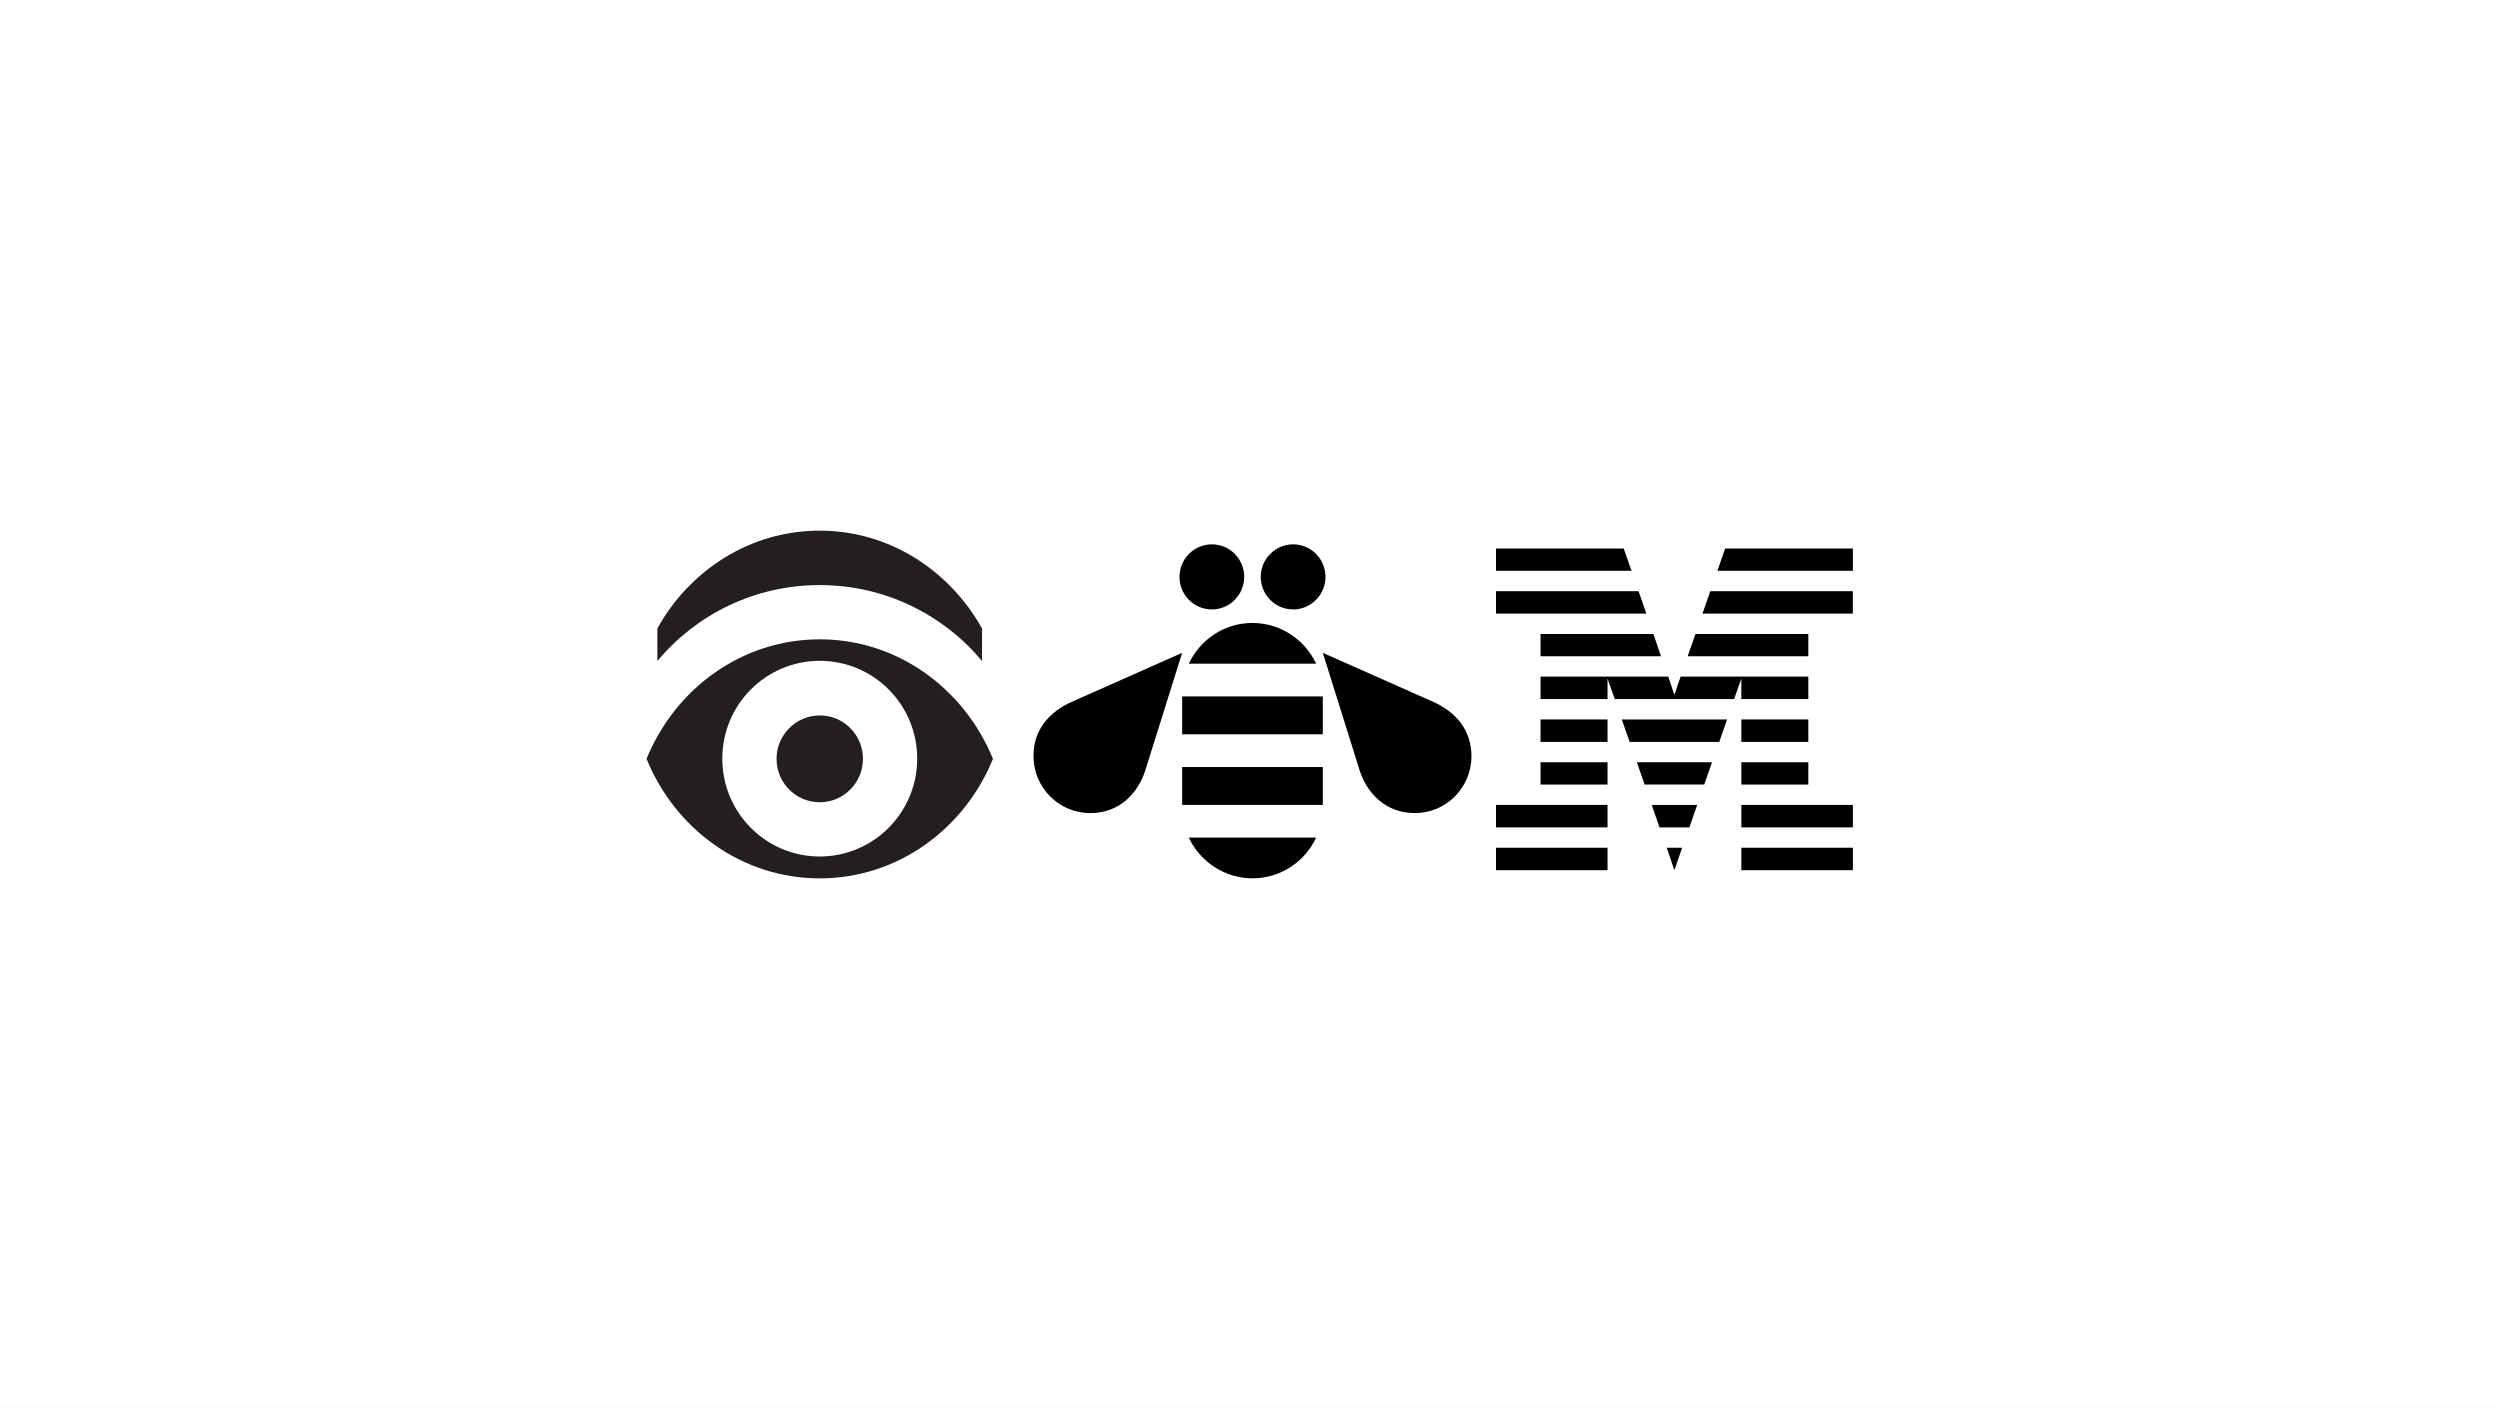
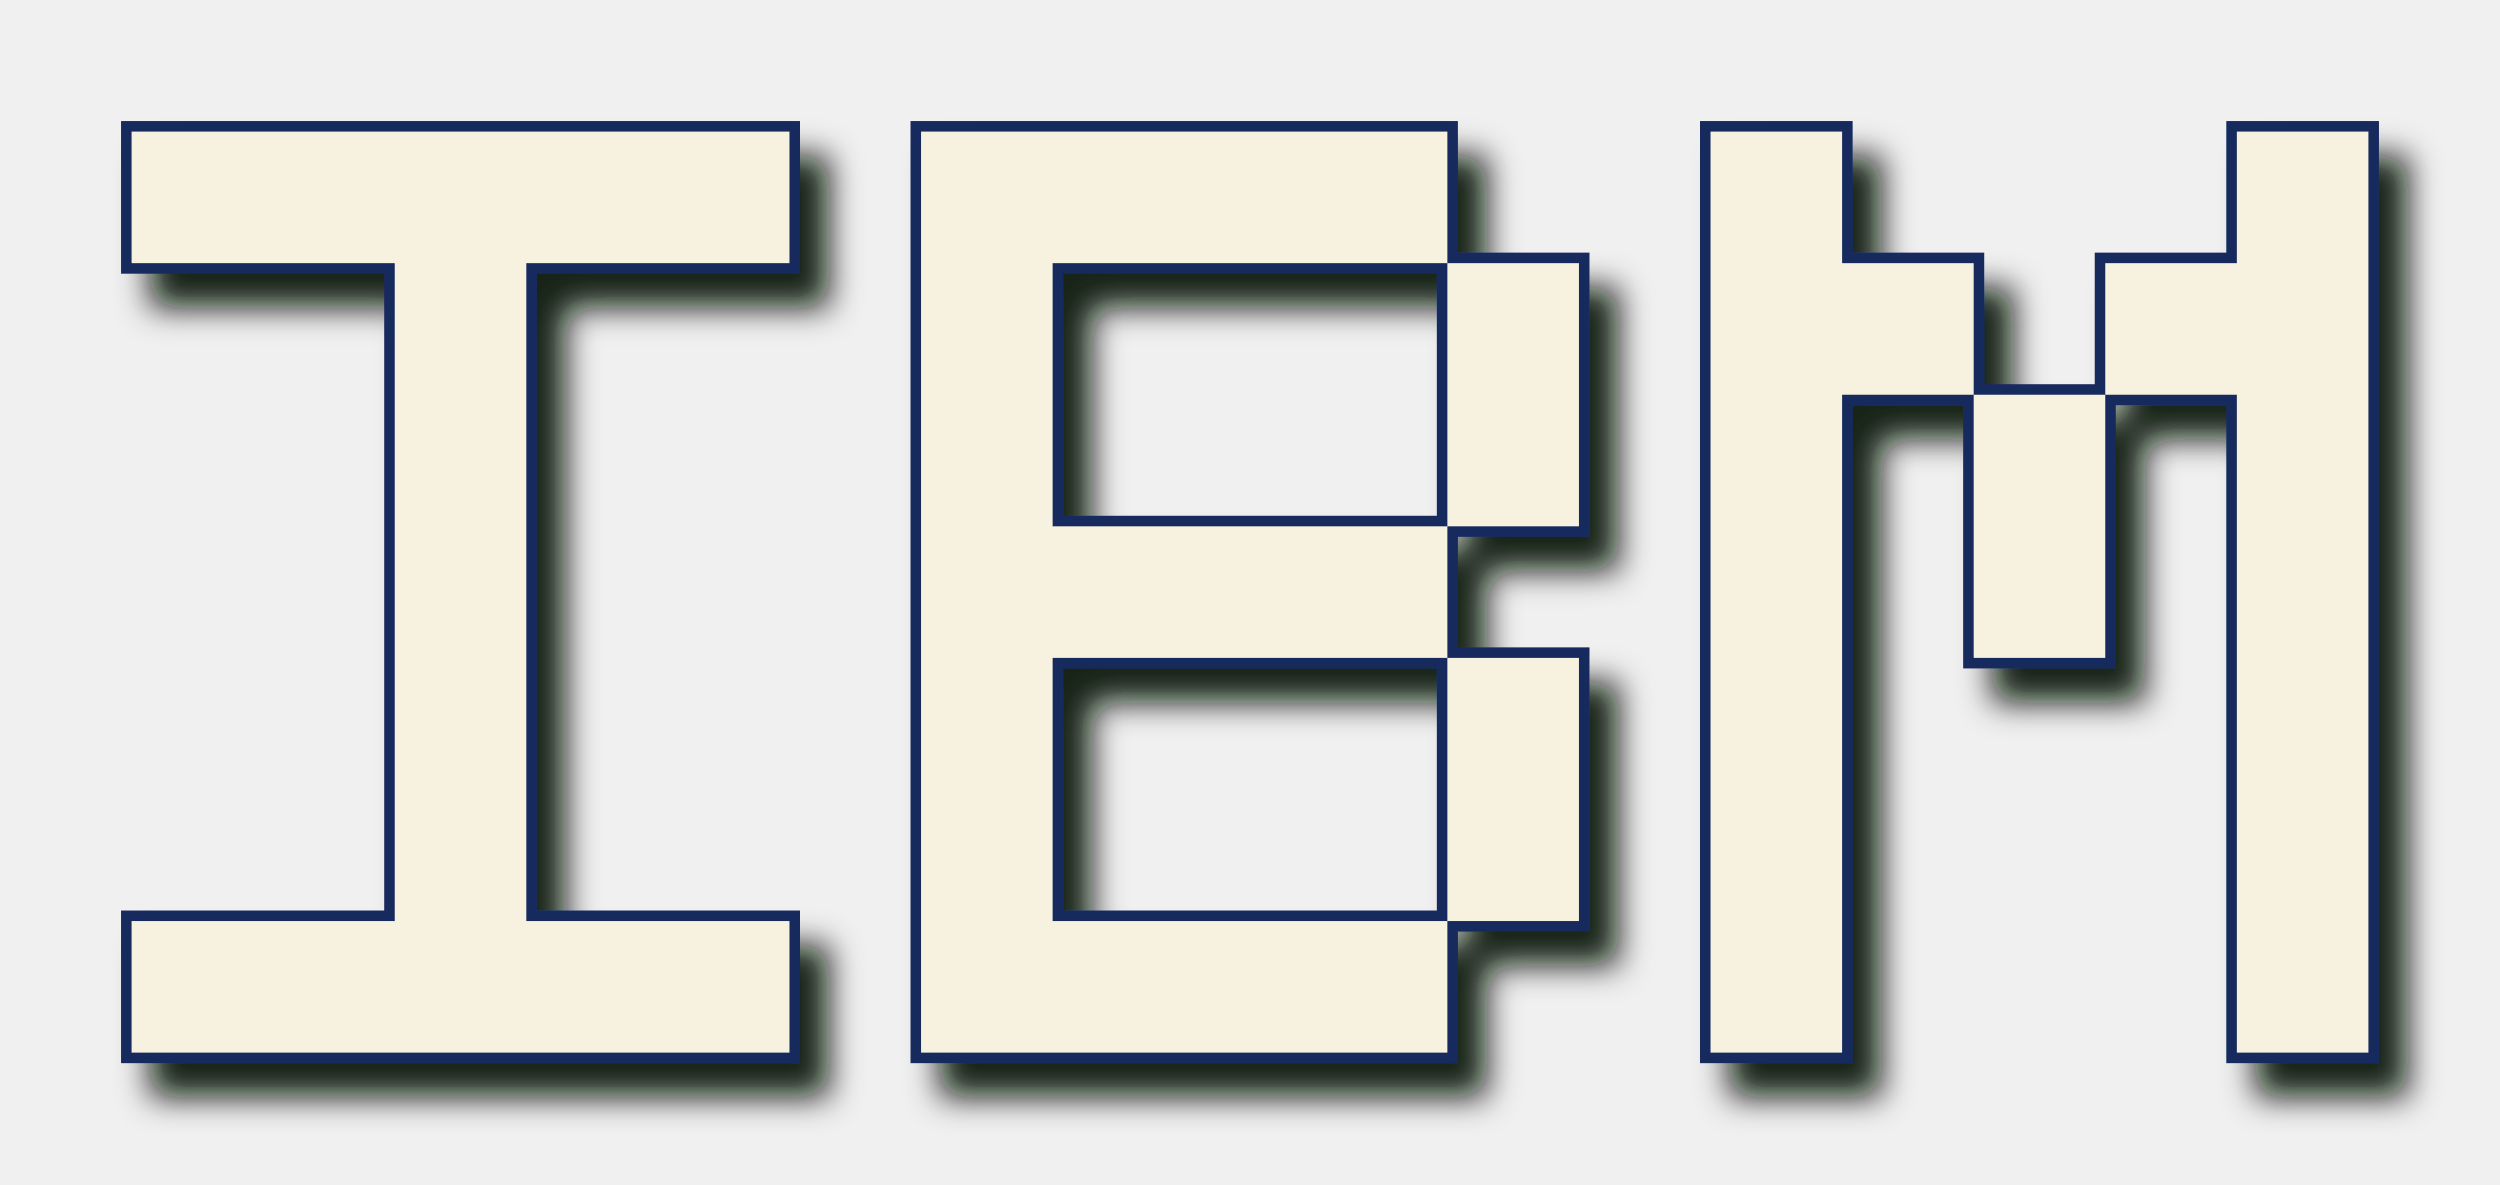
- <svg xmlns="http://www.w3.org/2000/svg" version="1.1" id="Layer_1" x="0px" y="0px" width="1313.5px" height="738.9px" viewBox="0 0 1313.5 738.9" style="enable-background:new 0 0 1313.5 738.9;" xml:space="preserve">
-   <style type="text/css">
- 	.st0{fill:#FFFFFF;}
- 	.st1{fill:#231F20;}
- 	.st2{fill:none;}
- </style>
-   <g id="Desktop">
-     <g id="Icons-Copy-2" transform="translate(-352, -1798)">
-       <g id="Group-8" transform="translate(352, 1798)">
-         <g id="Group-3">
-           <rect id="Rectangle-4-Copy" class="st0" width="1313.5" height="738.9" />
-         </g>
-         <g id="Group-53" transform="translate(240, 197)">
-           <path id="Fill-1" class="st1" d="M213.4,201.7c0,12.6-10.2,22.8-22.7,22.8c-12.6,0-22.7-10.2-22.7-22.8      c0-12.6,10.2-22.8,22.7-22.8C203.2,178.8,213.4,189.1,213.4,201.7" />
-           <path id="Fill-3" class="st1" d="M190.7,253c-28.3,0-51.2-23-51.2-51.4s22.9-51.4,51.2-51.4c28.3,0,51.2,23,51.2,51.4      S218.9,253,190.7,253 M190.7,138.9c-40.9,0-76,25.9-91,62.8c15,36.9,50.1,62.8,91,62.8s76-25.9,91-62.8      C266.6,164.8,231.6,138.9,190.7,138.9" />
-           <g id="Group-7" transform="translate(3.569721, 0.000358)">
-             <polygon id="Clip-6" class="st2" points="101.8,81.8 272.4,81.8 272.4,150.3 101.8,150.3      " />
-             <path id="Fill-5" class="st1" d="M187.1,81.8c-36.4,0-68.2,20.6-85.3,51.4v17.1c20.4-24.4,51-39.9,85.3-39.9       s64.9,15.5,85.3,39.9v-17.1C255.2,102.5,223.5,81.8,187.1,81.8" />
-           </g>
-           <path id="Fill-8" d="M413.7,106.1c0,9.4-7.6,17.1-17,17.1c-9.4,0-17-7.7-17-17.1s7.6-17.1,17-17.1      C406.1,89,413.7,96.6,413.7,106.1" />
-           <path id="Fill-10" d="M456.4,106.1c0,9.4-7.6,17.1-17,17.1c-9.4,0-17-7.7-17-17.1S430,89,439.4,89      C448.8,89,456.4,96.6,456.4,106.1" />
-           <path id="Fill-12" d="M323.2,171.7l57.9-25.7l-19.5,62.2c-3.7,11.1-13,22-28.8,22c-16.4,0-29.8-13.4-29.8-29.9      C302.9,186.3,311.5,176.9,323.2,171.7" />
-           <path id="Fill-14" d="M512.9,171.7L455,146l19.5,62.2c3.7,11.1,13.1,22,28.9,22c0,0,0,0,0,0c16.4,0,29.7-13.4,29.7-29.9      C533.1,186.3,524.6,176.9,512.9,171.7" />
-           <path id="Fill-16" d="M451.5,151.7c-5.9-12.6-18.7-21.4-33.5-21.4c-14.8,0-27.5,8.8-33.4,21.4H451.5z" />
-           <polygon id="Fill-18" points="455,188.8 381.1,188.8 381.1,168.9 455,168.9     " />
-           <polygon id="Fill-20" points="455,225.9 381.1,225.9 381.1,206 455,206     " />
-           <g id="Group-24" transform="translate(199.9044, 112.8754)">
-             <polygon id="Clip-23" class="st2" points="184.7,130.2 251.6,130.2 251.6,151.6 184.7,151.6      " />
-             <path id="Fill-22" d="M184.7,130.2c5.9,12.6,18.7,21.4,33.5,21.4c14.8,0,27.5-8.8,33.4-21.4H184.7z" />
-           </g>
-           <polygon id="Fill-25" points="639.7,260.2 643.8,248.4 635.7,248.4     " />
-           <polygon id="Fill-27" points="631.9,237.7 647.6,237.7 651.7,225.9 627.8,225.9     " />
-           <polygon id="Fill-29" points="624.1,215.2 655.4,215.2 659.5,203.5 620,203.5     " />
-           <polygon id="Fill-31" points="616.2,192.8 663.3,192.8 667.4,181 612.1,181     " />
-           <polygon id="Fill-33" points="569.4,147.8 632.7,147.8 628.7,136.1 569.4,136.1     " />
-           <g id="Group-37" transform="translate(390.8845, 21.50036)">
-             <polygon id="Clip-36" class="st2" points="263.6,92.1 342.6,92.1 342.6,103.9 263.6,103.9      " />
-             <polygon id="Fill-35" points="263.6,103.9 342.6,103.9 342.6,92.1 267.7,92.1      " />
-           </g>
-           <polygon id="Fill-38" points="666.4,91.2 662.3,102.9 733.5,102.9 733.5,91.2     " />
-           <polygon id="Clip-41" class="st2" points="99.7,264.4 733.5,264.4 733.5,81.8 99.7,81.8     " />
-           <polygon id="Fill-40" points="546,260.2 604.6,260.2 604.6,248.4 546,248.4     " />
-           <polygon id="Fill-42" points="546,237.7 604.6,237.7 604.6,225.9 546,225.9     " />
-           <polygon id="Fill-43" points="569.4,215.2 604.6,215.2 604.6,203.5 569.4,203.5     " />
-           <polygon id="Fill-44" points="569.4,192.8 604.6,192.8 604.6,181 569.4,181     " />
-           <polygon id="Fill-45" points="710.1,136.1 650.8,136.1 646.7,147.8 710.1,147.8     " />
-           <polygon id="Fill-46" points="674.9,192.8 710.1,192.8 710.1,181 674.9,181     " />
-           <polygon id="Fill-47" points="674.9,215.2 710.1,215.2 710.1,203.5 674.9,203.5     " />
-           <polygon id="Fill-48" points="674.9,237.7 733.5,237.7 733.5,225.9 674.9,225.9     " />
-           <polygon id="Fill-49" points="674.9,260.2 733.5,260.2 733.5,248.4 674.9,248.4     " />
-           <polygon id="Fill-50" points="625,125.4 620.9,113.6 546,113.6 546,125.4     " />
-           <polygon id="Fill-51" points="617.2,102.9 613.1,91.2 546,91.2 546,102.9     " />
-           <polygon id="Fill-52" points="674.9,170.3 710.1,170.3 710.1,158.5 674.9,158.5 643,158.5 639.7,168.1 636.5,158.5 569.4,158.5       569.4,170.3 604.6,170.3 604.6,159.5 608.4,170.3 671.1,170.3 674.9,159.5     " />
-         </g>
-       </g>
-     </g>
-   </g>
+ <svg xmlns="http://www.w3.org/2000/svg" viewBox="-1 -1 19 9">
+   <defs>
+     <filter id="emboss" x="-20%" y="-30%" width="140%" height="170%">
+       <feDropShadow dx="0.22" dy="0.26" stdDeviation="0.12" flood-color="#020706" flood-opacity="0.9" />
+     </filter>
+   </defs>
+   <path d="M0 0h1v1h-1zM1 0h1v1h-1zM2 0h1v1h-1zM3 0h1v1h-1zM4 0h1v1h-1zM2 1h1v1h-1zM2 2h1v1h-1zM2 3h1v1h-1zM2 4h1v1h-1zM2 5h1v1h-1zM0 6h1v1h-1zM1 6h1v1h-1zM2 6h1v1h-1zM3 6h1v1h-1zM4 6h1v1h-1zM6 0h1v1h-1zM7 0h1v1h-1zM8 0h1v1h-1zM9 0h1v1h-1zM6 1h1v1h-1zM10 1h1v1h-1zM6 2h1v1h-1zM10 2h1v1h-1zM6 3h1v1h-1zM7 3h1v1h-1zM8 3h1v1h-1zM9 3h1v1h-1zM6 4h1v1h-1zM10 4h1v1h-1zM6 5h1v1h-1zM10 5h1v1h-1zM6 6h1v1h-1zM7 6h1v1h-1zM8 6h1v1h-1zM9 6h1v1h-1zM12 0h1v1h-1zM16 0h1v1h-1zM12 1h1v1h-1zM13 1h1v1h-1zM15 1h1v1h-1zM16 1h1v1h-1zM12 2h1v1h-1zM14 2h1v1h-1zM16 2h1v1h-1zM12 3h1v1h-1zM14 3h1v1h-1zM16 3h1v1h-1zM12 4h1v1h-1zM16 4h1v1h-1zM12 5h1v1h-1zM16 5h1v1h-1zM12 6h1v1h-1zM16 6h1v1h-1z" fill="#f7f1df" stroke="#16295d" stroke-width="0.16" paint-order="stroke fill" filter="url(#emboss)" />
</svg>
